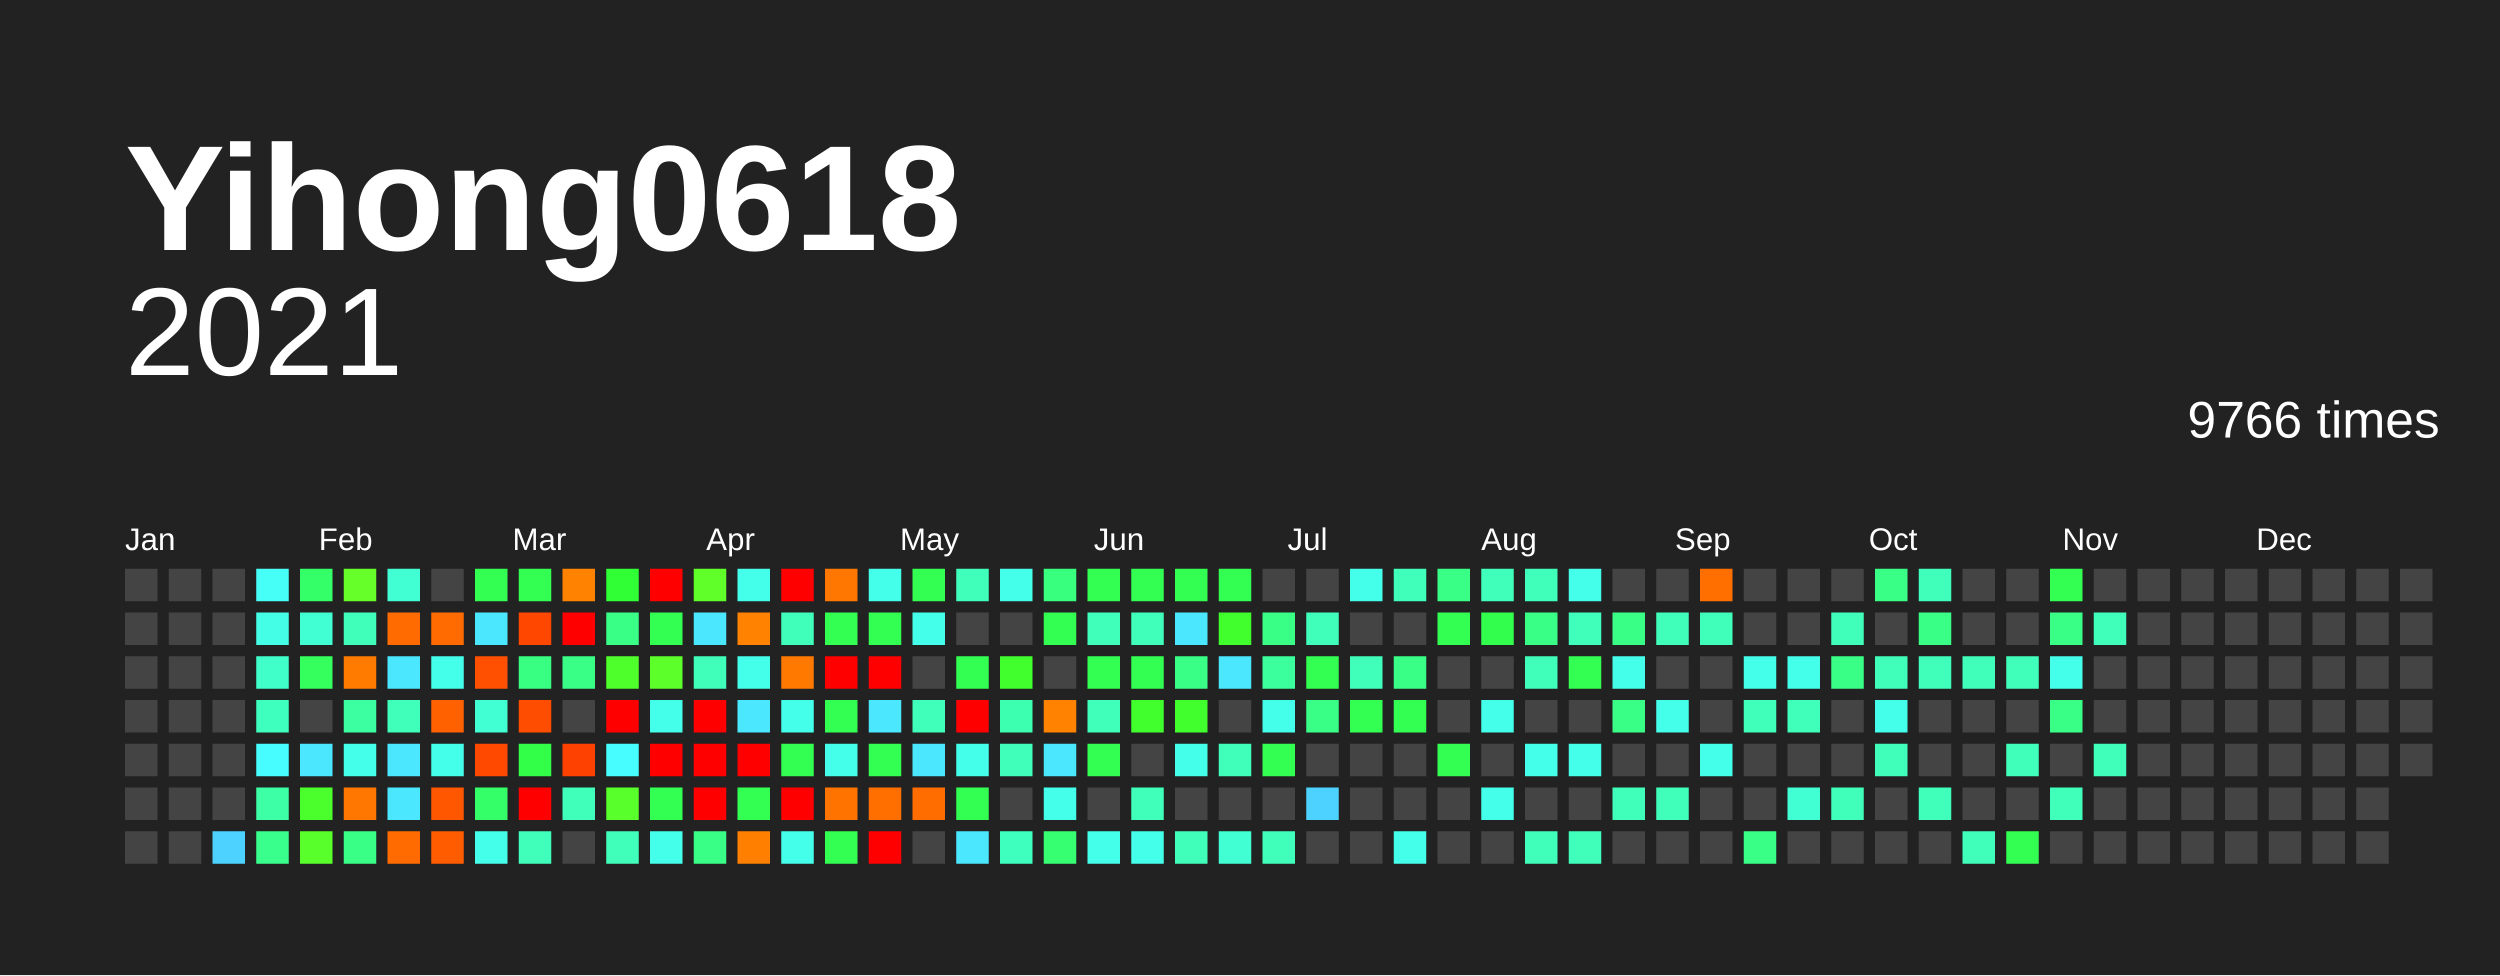
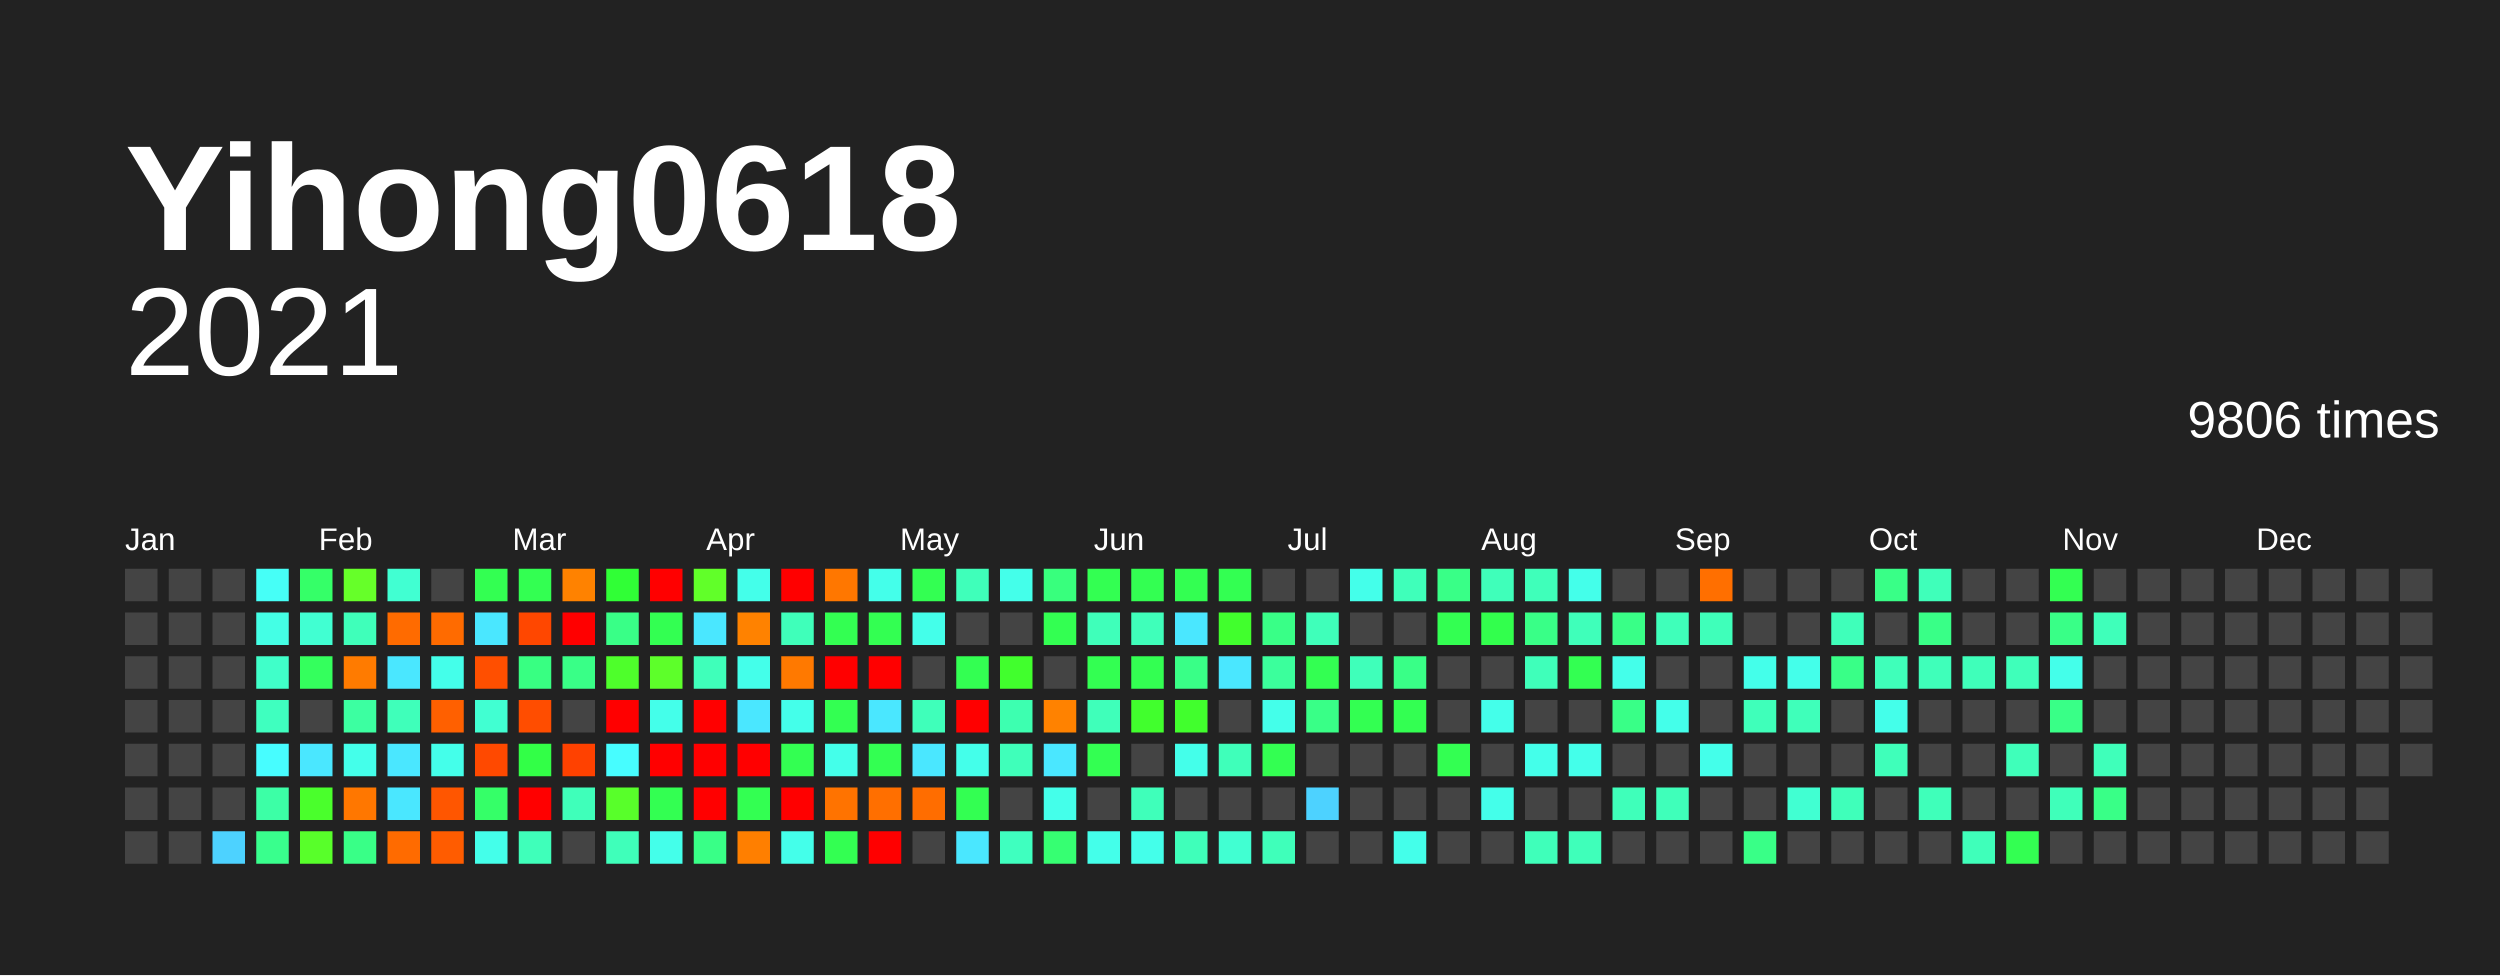
<svg xmlns="http://www.w3.org/2000/svg" baseProfile="full" height="78mm" version="1.1" viewBox="0,0,200,78" width="200mm">
  <defs />
  <rect fill="#222222" height="78" width="200" x="0" y="0" />
  <text fill="#FFFFFF" style="font-size:12px; font-family:Arial; font-weight:bold;" x="10" y="20">Yihong0618</text>
  <text alignment-baseline="hanging" fill="#FFFFFF" style="font-size:10.0px; font-family:Arial;" x="10" y="30">2021</text>
-   <text alignment-baseline="hanging" fill="#FFFFFF" style="font-size:4.125px; font-family:Arial;" x="175" y="35">9766 times</text>
+   <text alignment-baseline="hanging" fill="#FFFFFF" style="font-size:4.125px; font-family:Arial;" x="175" y="35">9806 times</text>
  <text fill="#FFFFFF" style="font-size:2.5px; font-family:Arial" x="10.0" y="44">Jan</text>
  <text fill="#FFFFFF" style="font-size:2.5px; font-family:Arial" x="25.5" y="44">Feb</text>
  <text fill="#FFFFFF" style="font-size:2.5px; font-family:Arial" x="41.0" y="44">Mar</text>
  <text fill="#FFFFFF" style="font-size:2.5px; font-family:Arial" x="56.5" y="44">Apr</text>
  <text fill="#FFFFFF" style="font-size:2.5px; font-family:Arial" x="72.0" y="44">May</text>
  <text fill="#FFFFFF" style="font-size:2.5px; font-family:Arial" x="87.5" y="44">Jun</text>
  <text fill="#FFFFFF" style="font-size:2.5px; font-family:Arial" x="103.0" y="44">Jul</text>
  <text fill="#FFFFFF" style="font-size:2.5px; font-family:Arial" x="118.5" y="44">Aug</text>
  <text fill="#FFFFFF" style="font-size:2.5px; font-family:Arial" x="134.0" y="44">Sep</text>
  <text fill="#FFFFFF" style="font-size:2.5px; font-family:Arial" x="149.5" y="44">Oct</text>
  <text fill="#FFFFFF" style="font-size:2.5px; font-family:Arial" x="165.0" y="44">Nov</text>
  <text fill="#FFFFFF" style="font-size:2.5px; font-family:Arial" x="180.5" y="44">Dec</text>
  <rect fill="#444444" height="2.6" width="2.6" x="10.0" y="45.5" />
  <rect fill="#444444" height="2.6" width="2.6" x="10.0" y="49.0" />
  <rect fill="#444444" height="2.6" width="2.6" x="10.0" y="52.5" />
  <rect fill="#444444" height="2.6" width="2.6" x="10.0" y="56.0" />
  <rect fill="#444444" height="2.6" width="2.6" x="10.0" y="59.5" />
  <rect fill="#444444" height="2.6" width="2.6" x="10.0" y="63.0" />
  <rect fill="#444444" height="2.6" width="2.6" x="10.0" y="66.5" />
  <rect fill="#444444" height="2.6" width="2.6" x="13.5" y="45.5" />
  <rect fill="#444444" height="2.6" width="2.6" x="13.5" y="49.0" />
  <rect fill="#444444" height="2.6" width="2.6" x="13.5" y="52.5" />
  <rect fill="#444444" height="2.6" width="2.6" x="13.5" y="56.0" />
  <rect fill="#444444" height="2.6" width="2.6" x="13.5" y="59.5" />
  <rect fill="#444444" height="2.6" width="2.6" x="13.5" y="63.0" />
  <rect fill="#444444" height="2.6" width="2.6" x="13.5" y="66.5" />
  <rect fill="#444444" height="2.6" width="2.6" x="17.0" y="45.5" />
  <rect fill="#444444" height="2.6" width="2.6" x="17.0" y="49.0" />
  <rect fill="#444444" height="2.6" width="2.6" x="17.0" y="52.5" />
  <rect fill="#444444" height="2.6" width="2.6" x="17.0" y="56.0" />
  <rect fill="#444444" height="2.6" width="2.6" x="17.0" y="59.5" />
  <rect fill="#444444" height="2.6" width="2.6" x="17.0" y="63.0" />
  <rect fill="#4dd2ff" height="2.6" width="2.6" x="17.0" y="66.5" />
  <rect fill="#46fff7" height="2.6" width="2.6" x="20.5" y="45.5" />
  <rect fill="#44ffe5" height="2.6" width="2.6" x="20.5" y="49.0" />
  <rect fill="#40ffc9" height="2.6" width="2.6" x="20.5" y="52.5" />
  <rect fill="#3fffbf" height="2.6" width="2.6" x="20.5" y="56.0" />
  <rect fill="#47fdff" height="2.6" width="2.6" x="20.5" y="59.5" />
  <rect fill="#3cffa6" height="2.6" width="2.6" x="20.5" y="63.0" />
  <rect fill="#39ff8d" height="2.6" width="2.6" x="20.5" y="66.5" />
  <rect fill="#35ff68" height="2.6" width="2.6" x="24.0" y="45.5" />
  <rect fill="#41ffd2" height="2.6" width="2.6" x="24.0" y="49.0" />
  <rect fill="#34ff5d" height="2.6" width="2.6" x="24.0" y="52.5" />
  <rect fill="#444444" height="2.6" width="2.6" x="24.0" y="56.0" />
  <rect fill="#4ae7ff" height="2.6" width="2.6" x="24.0" y="59.5" />
  <rect fill="#4aff2c" height="2.6" width="2.6" x="24.0" y="63.0" />
  <rect fill="#58ff2a" height="2.6" width="2.6" x="24.0" y="66.5" />
  <rect fill="#66ff29" height="2.6" width="2.6" x="27.5" y="45.5" />
  <rect fill="#3fffba" height="2.6" width="2.6" x="27.5" y="49.0" />
  <rect fill="#ff7b00" height="2.6" width="2.6" x="27.5" y="52.5" />
  <rect fill="#3cffa1" height="2.6" width="2.6" x="27.5" y="56.0" />
  <rect fill="#44ffea" height="2.6" width="2.6" x="27.5" y="59.5" />
  <rect fill="#ff7700" height="2.6" width="2.6" x="27.5" y="63.0" />
  <rect fill="#39ff87" height="2.6" width="2.6" x="27.5" y="66.5" />
  <rect fill="#41ffd2" height="2.6" width="2.6" x="31.0" y="45.5" />
  <rect fill="#ff6b00" height="2.6" width="2.6" x="31.0" y="49.0" />
  <rect fill="#4ae7ff" height="2.6" width="2.6" x="31.0" y="52.5" />
  <rect fill="#3fffba" height="2.6" width="2.6" x="31.0" y="56.0" />
  <rect fill="#4ae7ff" height="2.6" width="2.6" x="31.0" y="59.5" />
  <rect fill="#4ae7ff" height="2.6" width="2.6" x="31.0" y="63.0" />
  <rect fill="#ff6b00" height="2.6" width="2.6" x="31.0" y="66.5" />
  <rect fill="#444444" height="2.6" width="2.6" x="34.5" y="45.5" />
  <rect fill="#ff6b00" height="2.6" width="2.6" x="34.5" y="49.0" />
  <rect fill="#44ffea" height="2.6" width="2.6" x="34.5" y="52.5" />
  <rect fill="#ff6000" height="2.6" width="2.6" x="34.5" y="56.0" />
  <rect fill="#44ffea" height="2.6" width="2.6" x="34.5" y="59.5" />
  <rect fill="#ff5600" height="2.6" width="2.6" x="34.5" y="63.0" />
  <rect fill="#ff5c00" height="2.6" width="2.6" x="34.5" y="66.5" />
  <rect fill="#33ff52" height="2.6" width="2.6" x="38.0" y="45.5" />
  <rect fill="#4ae7ff" height="2.6" width="2.6" x="38.0" y="49.0" />
  <rect fill="#ff4f00" height="2.6" width="2.6" x="38.0" y="52.5" />
  <rect fill="#41ffd2" height="2.6" width="2.6" x="38.0" y="56.0" />
  <rect fill="#ff4900" height="2.6" width="2.6" x="38.0" y="59.5" />
  <rect fill="#35ff68" height="2.6" width="2.6" x="38.0" y="63.0" />
  <rect fill="#44ffea" height="2.6" width="2.6" x="38.0" y="66.5" />
  <rect fill="#33ff52" height="2.6" width="2.6" x="41.5" y="45.5" />
  <rect fill="#ff4700" height="2.6" width="2.6" x="41.5" y="49.0" />
  <rect fill="#38ff82" height="2.6" width="2.6" x="41.5" y="52.5" />
  <rect fill="#ff4d00" height="2.6" width="2.6" x="41.5" y="56.0" />
  <rect fill="#32ff47" height="2.6" width="2.6" x="41.5" y="59.5" />
  <rect fill="red" height="2.6" width="2.6" x="41.5" y="63.0" />
  <rect fill="#3fffba" height="2.6" width="2.6" x="41.5" y="66.5" />
  <rect fill="#ff8200" height="2.6" width="2.6" x="45.0" y="45.5" />
  <rect fill="red" height="2.6" width="2.6" x="45.0" y="49.0" />
  <rect fill="#39ff87" height="2.6" width="2.6" x="45.0" y="52.5" />
  <rect fill="#444444" height="2.6" width="2.6" x="45.0" y="56.0" />
  <rect fill="#ff4100" height="2.6" width="2.6" x="45.0" y="59.5" />
  <rect fill="#3fffba" height="2.6" width="2.6" x="45.0" y="63.0" />
  <rect fill="#444444" height="2.6" width="2.6" x="45.0" y="66.5" />
  <rect fill="#30ff36" height="2.6" width="2.6" x="48.5" y="45.5" />
  <rect fill="#39ff87" height="2.6" width="2.6" x="48.5" y="49.0" />
  <rect fill="#4eff2b" height="2.6" width="2.6" x="48.5" y="52.5" />
  <rect fill="red" height="2.6" width="2.6" x="48.5" y="56.0" />
  <rect fill="#47fdff" height="2.6" width="2.6" x="48.5" y="59.5" />
  <rect fill="#58ff2a" height="2.6" width="2.6" x="48.5" y="63.0" />
  <rect fill="#3fffba" height="2.6" width="2.6" x="48.5" y="66.5" />
  <rect fill="red" height="2.6" width="2.6" x="52.0" y="45.5" />
  <rect fill="#33ff52" height="2.6" width="2.6" x="52.0" y="49.0" />
  <rect fill="#5dff2a" height="2.6" width="2.6" x="52.0" y="52.5" />
  <rect fill="#44ffea" height="2.6" width="2.6" x="52.0" y="56.0" />
  <rect fill="red" height="2.6" width="2.6" x="52.0" y="59.5" />
  <rect fill="#33ff52" height="2.6" width="2.6" x="52.0" y="63.0" />
  <rect fill="#44ffea" height="2.6" width="2.6" x="52.0" y="66.5" />
  <rect fill="#61ff29" height="2.6" width="2.6" x="55.5" y="45.5" />
  <rect fill="#4ae7ff" height="2.6" width="2.6" x="55.5" y="49.0" />
  <rect fill="#3fffba" height="2.6" width="2.6" x="55.5" y="52.5" />
  <rect fill="red" height="2.6" width="2.6" x="55.5" y="56.0" />
  <rect fill="red" height="2.6" width="2.6" x="55.5" y="59.5" />
  <rect fill="red" height="2.6" width="2.6" x="55.5" y="63.0" />
  <rect fill="#39ff87" height="2.6" width="2.6" x="55.5" y="66.5" />
  <rect fill="#44ffea" height="2.6" width="2.6" x="59.0" y="45.5" />
  <rect fill="#ff8200" height="2.6" width="2.6" x="59.0" y="49.0" />
  <rect fill="#44ffea" height="2.6" width="2.6" x="59.0" y="52.5" />
  <rect fill="#4ae7ff" height="2.6" width="2.6" x="59.0" y="56.0" />
  <rect fill="red" height="2.6" width="2.6" x="59.0" y="59.5" />
  <rect fill="#33ff52" height="2.6" width="2.6" x="59.0" y="63.0" />
  <rect fill="#ff7f00" height="2.6" width="2.6" x="59.0" y="66.5" />
  <rect fill="red" height="2.6" width="2.6" x="62.5" y="45.5" />
  <rect fill="#3fffba" height="2.6" width="2.6" x="62.5" y="49.0" />
  <rect fill="#ff7900" height="2.6" width="2.6" x="62.5" y="52.5" />
  <rect fill="#44ffea" height="2.6" width="2.6" x="62.5" y="56.0" />
  <rect fill="#33ff52" height="2.6" width="2.6" x="62.5" y="59.5" />
  <rect fill="red" height="2.6" width="2.6" x="62.5" y="63.0" />
  <rect fill="#44ffea" height="2.6" width="2.6" x="62.5" y="66.5" />
  <rect fill="#ff7700" height="2.6" width="2.6" x="66.0" y="45.5" />
  <rect fill="#33ff52" height="2.6" width="2.6" x="66.0" y="49.0" />
  <rect fill="red" height="2.6" width="2.6" x="66.0" y="52.5" />
  <rect fill="#33ff52" height="2.6" width="2.6" x="66.0" y="56.0" />
  <rect fill="#44ffea" height="2.6" width="2.6" x="66.0" y="59.5" />
  <rect fill="#ff7300" height="2.6" width="2.6" x="66.0" y="63.0" />
  <rect fill="#33ff52" height="2.6" width="2.6" x="66.0" y="66.5" />
  <rect fill="#44ffea" height="2.6" width="2.6" x="69.5" y="45.5" />
  <rect fill="#33ff52" height="2.6" width="2.6" x="69.5" y="49.0" />
  <rect fill="red" height="2.6" width="2.6" x="69.5" y="52.5" />
  <rect fill="#4ae7ff" height="2.6" width="2.6" x="69.5" y="56.0" />
  <rect fill="#33ff52" height="2.6" width="2.6" x="69.5" y="59.5" />
  <rect fill="#ff6f00" height="2.6" width="2.6" x="69.5" y="63.0" />
  <rect fill="red" height="2.6" width="2.6" x="69.5" y="66.5" />
  <rect fill="#33ff52" height="2.6" width="2.6" x="73.0" y="45.5" />
  <rect fill="#44ffea" height="2.6" width="2.6" x="73.0" y="49.0" />
  <rect fill="#444444" height="2.6" width="2.6" x="73.0" y="52.5" />
  <rect fill="#3fffba" height="2.6" width="2.6" x="73.0" y="56.0" />
  <rect fill="#4ae7ff" height="2.6" width="2.6" x="73.0" y="59.5" />
  <rect fill="#ff6d00" height="2.6" width="2.6" x="73.0" y="63.0" />
  <rect fill="#444444" height="2.6" width="2.6" x="73.0" y="66.5" />
  <rect fill="#3fffba" height="2.6" width="2.6" x="76.5" y="45.5" />
  <rect fill="#444444" height="2.6" width="2.6" x="76.5" y="49.0" />
  <rect fill="#33ff52" height="2.6" width="2.6" x="76.5" y="52.5" />
  <rect fill="red" height="2.6" width="2.6" x="76.5" y="56.0" />
  <rect fill="#44ffea" height="2.6" width="2.6" x="76.5" y="59.5" />
  <rect fill="#33ff52" height="2.6" width="2.6" x="76.5" y="63.0" />
  <rect fill="#4ae7ff" height="2.6" width="2.6" x="76.5" y="66.5" />
  <rect fill="#44ffea" height="2.6" width="2.6" x="80.0" y="45.5" />
  <rect fill="#444444" height="2.6" width="2.6" x="80.0" y="49.0" />
  <rect fill="#41ff2d" height="2.6" width="2.6" x="80.0" y="52.5" />
  <rect fill="#3dffb0" height="2.6" width="2.6" x="80.0" y="56.0" />
  <rect fill="#3fffba" height="2.6" width="2.6" x="80.0" y="59.5" />
  <rect fill="#444444" height="2.6" width="2.6" x="80.0" y="63.0" />
  <rect fill="#3fffbf" height="2.6" width="2.6" x="80.0" y="66.5" />
  <rect fill="#38ff7d" height="2.6" width="2.6" x="83.5" y="45.5" />
  <rect fill="#33ff52" height="2.6" width="2.6" x="83.5" y="49.0" />
  <rect fill="#444444" height="2.6" width="2.6" x="83.5" y="52.5" />
  <rect fill="#ff8200" height="2.6" width="2.6" x="83.5" y="56.0" />
  <rect fill="#4ae7ff" height="2.6" width="2.6" x="83.5" y="59.5" />
  <rect fill="#44ffea" height="2.6" width="2.6" x="83.5" y="63.0" />
  <rect fill="#36ff72" height="2.6" width="2.6" x="83.5" y="66.5" />
  <rect fill="#33ff52" height="2.6" width="2.6" x="87.0" y="45.5" />
  <rect fill="#3fffba" height="2.6" width="2.6" x="87.0" y="49.0" />
  <rect fill="#33ff52" height="2.6" width="2.6" x="87.0" y="52.5" />
  <rect fill="#3fffba" height="2.6" width="2.6" x="87.0" y="56.0" />
  <rect fill="#33ff52" height="2.6" width="2.6" x="87.0" y="59.5" />
  <rect fill="#444444" height="2.6" width="2.6" x="87.0" y="63.0" />
  <rect fill="#44ffea" height="2.6" width="2.6" x="87.0" y="66.5" />
  <rect fill="#33ff52" height="2.6" width="2.6" x="90.5" y="45.5" />
  <rect fill="#3fffba" height="2.6" width="2.6" x="90.5" y="49.0" />
  <rect fill="#33ff52" height="2.6" width="2.6" x="90.5" y="52.5" />
  <rect fill="#41ff2d" height="2.6" width="2.6" x="90.5" y="56.0" />
  <rect fill="#444444" height="2.6" width="2.6" x="90.5" y="59.5" />
  <rect fill="#3fffba" height="2.6" width="2.6" x="90.5" y="63.0" />
  <rect fill="#44ffea" height="2.6" width="2.6" x="90.5" y="66.5" />
  <rect fill="#33ff52" height="2.6" width="2.6" x="94.0" y="45.5" />
  <rect fill="#4ae7ff" height="2.6" width="2.6" x="94.0" y="49.0" />
  <rect fill="#39ff87" height="2.6" width="2.6" x="94.0" y="52.5" />
  <rect fill="#41ff2d" height="2.6" width="2.6" x="94.0" y="56.0" />
  <rect fill="#44ffea" height="2.6" width="2.6" x="94.0" y="59.5" />
  <rect fill="#444444" height="2.6" width="2.6" x="94.0" y="63.0" />
  <rect fill="#3fffba" height="2.6" width="2.6" x="94.0" y="66.5" />
  <rect fill="#33ff52" height="2.6" width="2.6" x="97.5" y="45.5" />
  <rect fill="#41ff2d" height="2.6" width="2.6" x="97.5" y="49.0" />
  <rect fill="#4ae7ff" height="2.6" width="2.6" x="97.5" y="52.5" />
  <rect fill="#444444" height="2.6" width="2.6" x="97.5" y="56.0" />
  <rect fill="#3fffba" height="2.6" width="2.6" x="97.5" y="59.5" />
  <rect fill="#444444" height="2.6" width="2.6" x="97.5" y="63.0" />
  <rect fill="#41ffd2" height="2.6" width="2.6" x="97.5" y="66.5" />
  <rect fill="#444444" height="2.6" width="2.6" x="101.0" y="45.5" />
  <rect fill="#39ff87" height="2.6" width="2.6" x="101.0" y="49.0" />
  <rect fill="#3bff9c" height="2.6" width="2.6" x="101.0" y="52.5" />
  <rect fill="#44ffea" height="2.6" width="2.6" x="101.0" y="56.0" />
  <rect fill="#33ff52" height="2.6" width="2.6" x="101.0" y="59.5" />
  <rect fill="#444444" height="2.6" width="2.6" x="101.0" y="63.0" />
  <rect fill="#3fffba" height="2.6" width="2.6" x="101.0" y="66.5" />
  <rect fill="#444444" height="2.6" width="2.6" x="104.5" y="45.5" />
  <rect fill="#3fffba" height="2.6" width="2.6" x="104.5" y="49.0" />
  <rect fill="#33ff52" height="2.6" width="2.6" x="104.5" y="52.5" />
  <rect fill="#39ff87" height="2.6" width="2.6" x="104.5" y="56.0" />
  <rect fill="#444444" height="2.6" width="2.6" x="104.5" y="59.5" />
  <rect fill="#4dd2ff" height="2.6" width="2.6" x="104.5" y="63.0" />
  <rect fill="#444444" height="2.6" width="2.6" x="104.5" y="66.5" />
  <rect fill="#44ffea" height="2.6" width="2.6" x="108.0" y="45.5" />
  <rect fill="#444444" height="2.6" width="2.6" x="108.0" y="49.0" />
  <rect fill="#3fffba" height="2.6" width="2.6" x="108.0" y="52.5" />
  <rect fill="#33ff52" height="2.6" width="2.6" x="108.0" y="56.0" />
  <rect fill="#444444" height="2.6" width="2.6" x="108.0" y="59.5" />
  <rect fill="#444444" height="2.6" width="2.6" x="108.0" y="63.0" />
  <rect fill="#444444" height="2.6" width="2.6" x="108.0" y="66.5" />
  <rect fill="#3fffba" height="2.6" width="2.6" x="111.5" y="45.5" />
  <rect fill="#444444" height="2.6" width="2.6" x="111.5" y="49.0" />
  <rect fill="#39ff87" height="2.6" width="2.6" x="111.5" y="52.5" />
  <rect fill="#33ff52" height="2.6" width="2.6" x="111.5" y="56.0" />
  <rect fill="#444444" height="2.6" width="2.6" x="111.5" y="59.5" />
  <rect fill="#444444" height="2.6" width="2.6" x="111.5" y="63.0" />
  <rect fill="#44ffea" height="2.6" width="2.6" x="111.5" y="66.5" />
  <rect fill="#39ff87" height="2.6" width="2.6" x="115.0" y="45.5" />
  <rect fill="#33ff52" height="2.6" width="2.6" x="115.0" y="49.0" />
  <rect fill="#444444" height="2.6" width="2.6" x="115.0" y="52.5" />
  <rect fill="#444444" height="2.6" width="2.6" x="115.0" y="56.0" />
  <rect fill="#33ff52" height="2.6" width="2.6" x="115.0" y="59.5" />
  <rect fill="#444444" height="2.6" width="2.6" x="115.0" y="63.0" />
  <rect fill="#444444" height="2.6" width="2.6" x="115.0" y="66.5" />
  <rect fill="#3fffba" height="2.6" width="2.6" x="118.5" y="45.5" />
  <rect fill="#32ff4d" height="2.6" width="2.6" x="118.5" y="49.0" />
  <rect fill="#444444" height="2.6" width="2.6" x="118.5" y="52.5" />
  <rect fill="#44ffea" height="2.6" width="2.6" x="118.5" y="56.0" />
  <rect fill="#444444" height="2.6" width="2.6" x="118.5" y="59.5" />
  <rect fill="#44ffea" height="2.6" width="2.6" x="118.5" y="63.0" />
  <rect fill="#444444" height="2.6" width="2.6" x="118.5" y="66.5" />
  <rect fill="#3fffba" height="2.6" width="2.6" x="122.0" y="45.5" />
  <rect fill="#39ff87" height="2.6" width="2.6" x="122.0" y="49.0" />
  <rect fill="#3fffba" height="2.6" width="2.6" x="122.0" y="52.5" />
  <rect fill="#444444" height="2.6" width="2.6" x="122.0" y="56.0" />
  <rect fill="#44ffea" height="2.6" width="2.6" x="122.0" y="59.5" />
  <rect fill="#444444" height="2.6" width="2.6" x="122.0" y="63.0" />
  <rect fill="#3fffba" height="2.6" width="2.6" x="122.0" y="66.5" />
  <rect fill="#44ffea" height="2.6" width="2.6" x="125.5" y="45.5" />
  <rect fill="#3fffba" height="2.6" width="2.6" x="125.5" y="49.0" />
  <rect fill="#33ff52" height="2.6" width="2.6" x="125.5" y="52.5" />
  <rect fill="#444444" height="2.6" width="2.6" x="125.5" y="56.0" />
  <rect fill="#44ffea" height="2.6" width="2.6" x="125.5" y="59.5" />
  <rect fill="#444444" height="2.6" width="2.6" x="125.5" y="63.0" />
  <rect fill="#3fffba" height="2.6" width="2.6" x="125.5" y="66.5" />
  <rect fill="#444444" height="2.6" width="2.6" x="129.0" y="45.5" />
  <rect fill="#39ff87" height="2.6" width="2.6" x="129.0" y="49.0" />
  <rect fill="#44ffea" height="2.6" width="2.6" x="129.0" y="52.5" />
  <rect fill="#39ff87" height="2.6" width="2.6" x="129.0" y="56.0" />
  <rect fill="#444444" height="2.6" width="2.6" x="129.0" y="59.5" />
  <rect fill="#3fffba" height="2.6" width="2.6" x="129.0" y="63.0" />
  <rect fill="#444444" height="2.6" width="2.6" x="129.0" y="66.5" />
  <rect fill="#444444" height="2.6" width="2.6" x="132.5" y="45.5" />
  <rect fill="#3fffba" height="2.6" width="2.6" x="132.5" y="49.0" />
  <rect fill="#444444" height="2.6" width="2.6" x="132.5" y="52.5" />
  <rect fill="#44ffea" height="2.6" width="2.6" x="132.5" y="56.0" />
  <rect fill="#444444" height="2.6" width="2.6" x="132.5" y="59.5" />
  <rect fill="#3fffba" height="2.6" width="2.6" x="132.5" y="63.0" />
  <rect fill="#444444" height="2.6" width="2.6" x="132.5" y="66.5" />
  <rect fill="#ff6f00" height="2.6" width="2.6" x="136.0" y="45.5" />
  <rect fill="#3fffba" height="2.6" width="2.6" x="136.0" y="49.0" />
  <rect fill="#444444" height="2.6" width="2.6" x="136.0" y="52.5" />
  <rect fill="#444444" height="2.6" width="2.6" x="136.0" y="56.0" />
  <rect fill="#44ffea" height="2.6" width="2.6" x="136.0" y="59.5" />
  <rect fill="#444444" height="2.6" width="2.6" x="136.0" y="63.0" />
  <rect fill="#444444" height="2.6" width="2.6" x="136.0" y="66.5" />
  <rect fill="#444444" height="2.6" width="2.6" x="139.5" y="45.5" />
  <rect fill="#444444" height="2.6" width="2.6" x="139.5" y="49.0" />
  <rect fill="#44ffea" height="2.6" width="2.6" x="139.5" y="52.5" />
  <rect fill="#3fffba" height="2.6" width="2.6" x="139.5" y="56.0" />
  <rect fill="#444444" height="2.6" width="2.6" x="139.5" y="59.5" />
  <rect fill="#444444" height="2.6" width="2.6" x="139.5" y="63.0" />
  <rect fill="#39ff87" height="2.6" width="2.6" x="139.5" y="66.5" />
  <rect fill="#444444" height="2.6" width="2.6" x="143.0" y="45.5" />
  <rect fill="#444444" height="2.6" width="2.6" x="143.0" y="49.0" />
  <rect fill="#44ffea" height="2.6" width="2.6" x="143.0" y="52.5" />
  <rect fill="#3fffba" height="2.6" width="2.6" x="143.0" y="56.0" />
  <rect fill="#444444" height="2.6" width="2.6" x="143.0" y="59.5" />
  <rect fill="#41ffd2" height="2.6" width="2.6" x="143.0" y="63.0" />
  <rect fill="#444444" height="2.6" width="2.6" x="143.0" y="66.5" />
  <rect fill="#444444" height="2.6" width="2.6" x="146.5" y="45.5" />
  <rect fill="#3fffba" height="2.6" width="2.6" x="146.5" y="49.0" />
  <rect fill="#39ff87" height="2.6" width="2.6" x="146.5" y="52.5" />
  <rect fill="#444444" height="2.6" width="2.6" x="146.5" y="56.0" />
  <rect fill="#444444" height="2.6" width="2.6" x="146.5" y="59.5" />
  <rect fill="#3fffba" height="2.6" width="2.6" x="146.5" y="63.0" />
  <rect fill="#444444" height="2.6" width="2.6" x="146.5" y="66.5" />
  <rect fill="#39ff87" height="2.6" width="2.6" x="150.0" y="45.5" />
  <rect fill="#444444" height="2.6" width="2.6" x="150.0" y="49.0" />
  <rect fill="#3fffba" height="2.6" width="2.6" x="150.0" y="52.5" />
  <rect fill="#44ffea" height="2.6" width="2.6" x="150.0" y="56.0" />
  <rect fill="#3fffba" height="2.6" width="2.6" x="150.0" y="59.5" />
  <rect fill="#444444" height="2.6" width="2.6" x="150.0" y="63.0" />
  <rect fill="#444444" height="2.6" width="2.6" x="150.0" y="66.5" />
  <rect fill="#3fffba" height="2.6" width="2.6" x="153.5" y="45.5" />
  <rect fill="#39ff87" height="2.6" width="2.6" x="153.5" y="49.0" />
  <rect fill="#3fffba" height="2.6" width="2.6" x="153.5" y="52.5" />
  <rect fill="#444444" height="2.6" width="2.6" x="153.5" y="56.0" />
  <rect fill="#444444" height="2.6" width="2.6" x="153.5" y="59.5" />
  <rect fill="#3fffba" height="2.6" width="2.6" x="153.5" y="63.0" />
  <rect fill="#444444" height="2.6" width="2.6" x="153.5" y="66.5" />
  <rect fill="#444444" height="2.6" width="2.6" x="157.0" y="45.5" />
  <rect fill="#444444" height="2.6" width="2.6" x="157.0" y="49.0" />
  <rect fill="#3fffba" height="2.6" width="2.6" x="157.0" y="52.5" />
  <rect fill="#444444" height="2.6" width="2.6" x="157.0" y="56.0" />
  <rect fill="#444444" height="2.6" width="2.6" x="157.0" y="59.5" />
  <rect fill="#444444" height="2.6" width="2.6" x="157.0" y="63.0" />
  <rect fill="#3fffba" height="2.6" width="2.6" x="157.0" y="66.5" />
  <rect fill="#444444" height="2.6" width="2.6" x="160.5" y="45.5" />
  <rect fill="#444444" height="2.6" width="2.6" x="160.5" y="49.0" />
  <rect fill="#3fffba" height="2.6" width="2.6" x="160.5" y="52.5" />
  <rect fill="#444444" height="2.6" width="2.6" x="160.5" y="56.0" />
  <rect fill="#3fffba" height="2.6" width="2.6" x="160.5" y="59.5" />
  <rect fill="#444444" height="2.6" width="2.6" x="160.5" y="63.0" />
  <rect fill="#33ff52" height="2.6" width="2.6" x="160.5" y="66.5" />
  <rect fill="#33ff52" height="2.6" width="2.6" x="164.0" y="45.5" />
  <rect fill="#39ff87" height="2.6" width="2.6" x="164.0" y="49.0" />
  <rect fill="#44ffea" height="2.6" width="2.6" x="164.0" y="52.5" />
  <rect fill="#39ff87" height="2.6" width="2.6" x="164.0" y="56.0" />
  <rect fill="#444444" height="2.6" width="2.6" x="164.0" y="59.5" />
  <rect fill="#3fffba" height="2.6" width="2.6" x="164.0" y="63.0" />
  <rect fill="#444444" height="2.6" width="2.6" x="164.0" y="66.5" />
  <rect fill="#444444" height="2.6" width="2.6" x="167.5" y="45.5" />
  <rect fill="#3fffba" height="2.6" width="2.6" x="167.5" y="49.0" />
  <rect fill="#444444" height="2.6" width="2.6" x="167.5" y="52.5" />
  <rect fill="#444444" height="2.6" width="2.6" x="167.5" y="56.0" />
  <rect fill="#3fffba" height="2.6" width="2.6" x="167.5" y="59.5" />
-   <rect fill="#444444" height="2.6" width="2.6" x="167.5" y="63.0" />
+   <rect fill="#39ff87" height="2.6" width="2.6" x="167.5" y="63.0" />
  <rect fill="#444444" height="2.6" width="2.6" x="167.5" y="66.5" />
  <rect fill="#444444" height="2.6" width="2.6" x="171.0" y="45.5" />
  <rect fill="#444444" height="2.6" width="2.6" x="171.0" y="49.0" />
  <rect fill="#444444" height="2.6" width="2.6" x="171.0" y="52.5" />
  <rect fill="#444444" height="2.6" width="2.6" x="171.0" y="56.0" />
  <rect fill="#444444" height="2.6" width="2.6" x="171.0" y="59.5" />
  <rect fill="#444444" height="2.6" width="2.6" x="171.0" y="63.0" />
  <rect fill="#444444" height="2.6" width="2.6" x="171.0" y="66.5" />
  <rect fill="#444444" height="2.6" width="2.6" x="174.5" y="45.5" />
  <rect fill="#444444" height="2.6" width="2.6" x="174.5" y="49.0" />
  <rect fill="#444444" height="2.6" width="2.6" x="174.5" y="52.5" />
  <rect fill="#444444" height="2.6" width="2.6" x="174.5" y="56.0" />
  <rect fill="#444444" height="2.6" width="2.6" x="174.5" y="59.5" />
  <rect fill="#444444" height="2.6" width="2.6" x="174.5" y="63.0" />
  <rect fill="#444444" height="2.6" width="2.6" x="174.5" y="66.5" />
  <rect fill="#444444" height="2.6" width="2.6" x="178.0" y="45.5" />
  <rect fill="#444444" height="2.6" width="2.6" x="178.0" y="49.0" />
  <rect fill="#444444" height="2.6" width="2.6" x="178.0" y="52.5" />
  <rect fill="#444444" height="2.6" width="2.6" x="178.0" y="56.0" />
  <rect fill="#444444" height="2.6" width="2.6" x="178.0" y="59.5" />
  <rect fill="#444444" height="2.6" width="2.6" x="178.0" y="63.0" />
  <rect fill="#444444" height="2.6" width="2.6" x="178.0" y="66.5" />
  <rect fill="#444444" height="2.6" width="2.6" x="181.5" y="45.5" />
  <rect fill="#444444" height="2.6" width="2.6" x="181.5" y="49.0" />
  <rect fill="#444444" height="2.6" width="2.6" x="181.5" y="52.5" />
  <rect fill="#444444" height="2.6" width="2.6" x="181.5" y="56.0" />
  <rect fill="#444444" height="2.6" width="2.6" x="181.5" y="59.5" />
  <rect fill="#444444" height="2.6" width="2.6" x="181.5" y="63.0" />
  <rect fill="#444444" height="2.6" width="2.6" x="181.5" y="66.5" />
  <rect fill="#444444" height="2.6" width="2.6" x="185.0" y="45.5" />
  <rect fill="#444444" height="2.6" width="2.6" x="185.0" y="49.0" />
  <rect fill="#444444" height="2.6" width="2.6" x="185.0" y="52.5" />
  <rect fill="#444444" height="2.6" width="2.6" x="185.0" y="56.0" />
  <rect fill="#444444" height="2.6" width="2.6" x="185.0" y="59.5" />
  <rect fill="#444444" height="2.6" width="2.6" x="185.0" y="63.0" />
  <rect fill="#444444" height="2.6" width="2.6" x="185.0" y="66.5" />
  <rect fill="#444444" height="2.6" width="2.6" x="188.5" y="45.5" />
  <rect fill="#444444" height="2.6" width="2.6" x="188.5" y="49.0" />
  <rect fill="#444444" height="2.6" width="2.6" x="188.5" y="52.5" />
  <rect fill="#444444" height="2.6" width="2.6" x="188.5" y="56.0" />
  <rect fill="#444444" height="2.6" width="2.6" x="188.5" y="59.5" />
  <rect fill="#444444" height="2.6" width="2.6" x="188.5" y="63.0" />
  <rect fill="#444444" height="2.6" width="2.6" x="188.5" y="66.5" />
  <rect fill="#444444" height="2.6" width="2.6" x="192.0" y="45.5" />
  <rect fill="#444444" height="2.6" width="2.6" x="192.0" y="49.0" />
  <rect fill="#444444" height="2.6" width="2.6" x="192.0" y="52.5" />
  <rect fill="#444444" height="2.6" width="2.6" x="192.0" y="56.0" />
  <rect fill="#444444" height="2.6" width="2.6" x="192.0" y="59.5" />
</svg>
